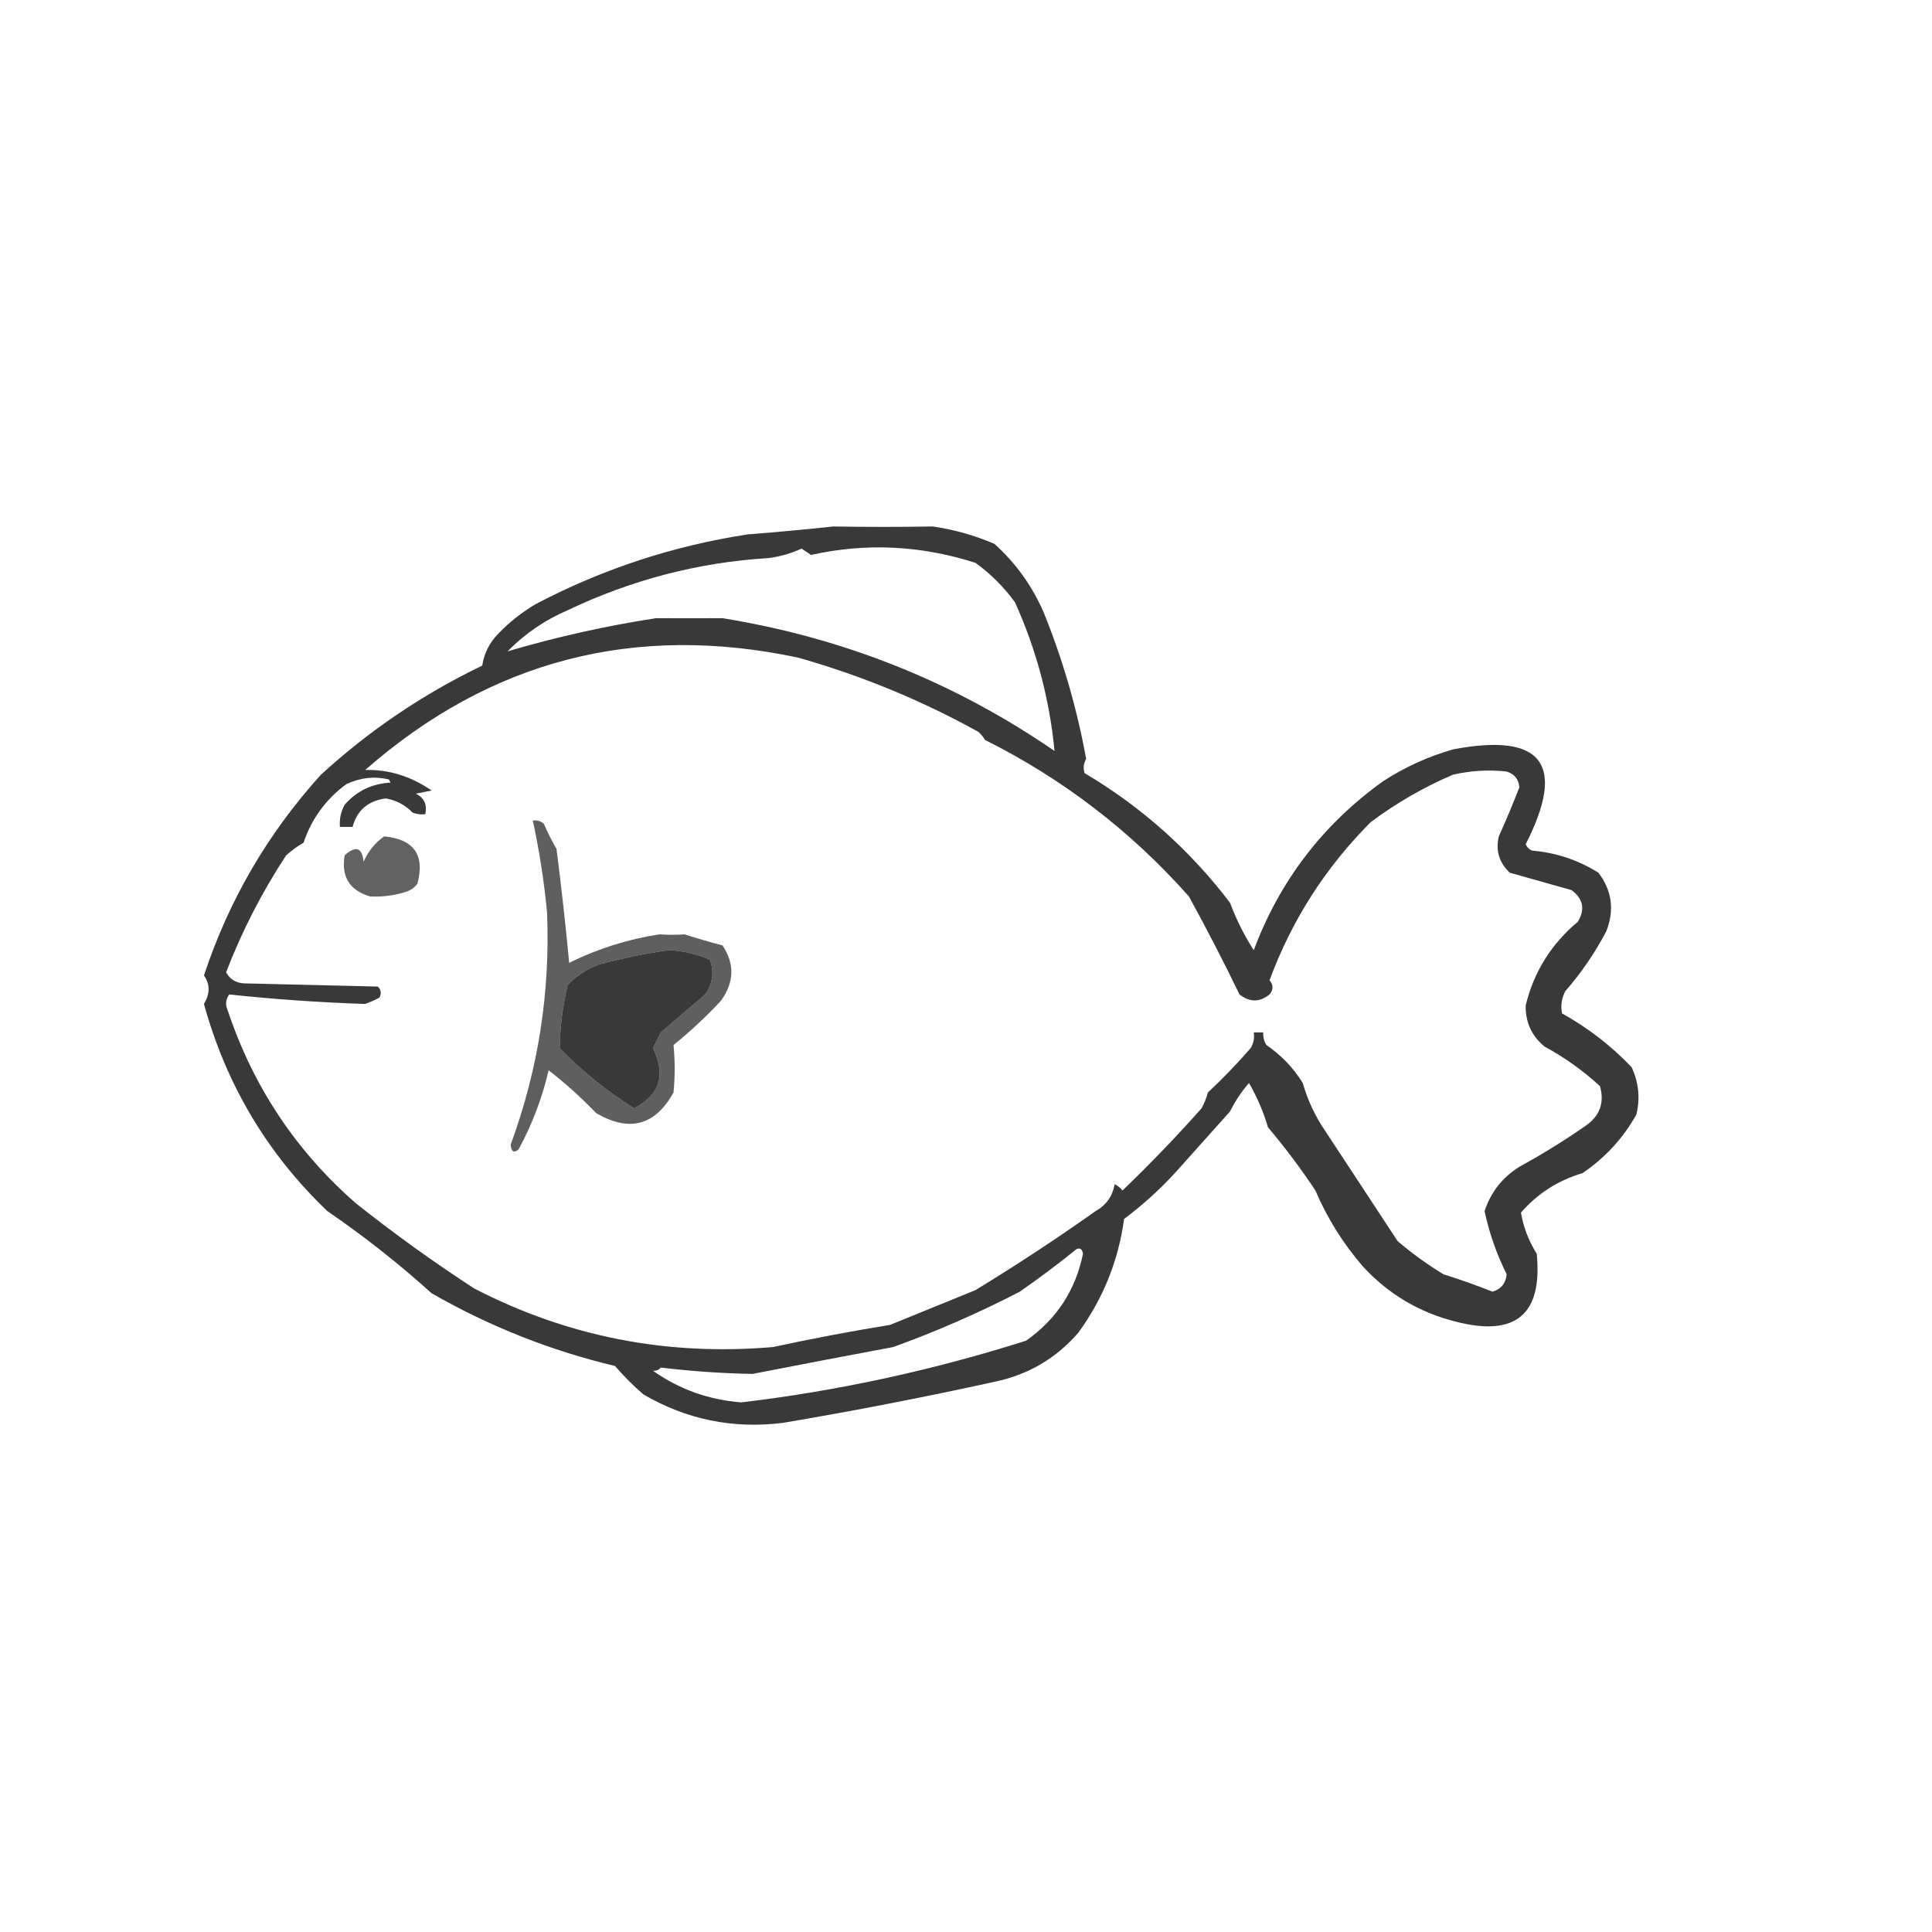
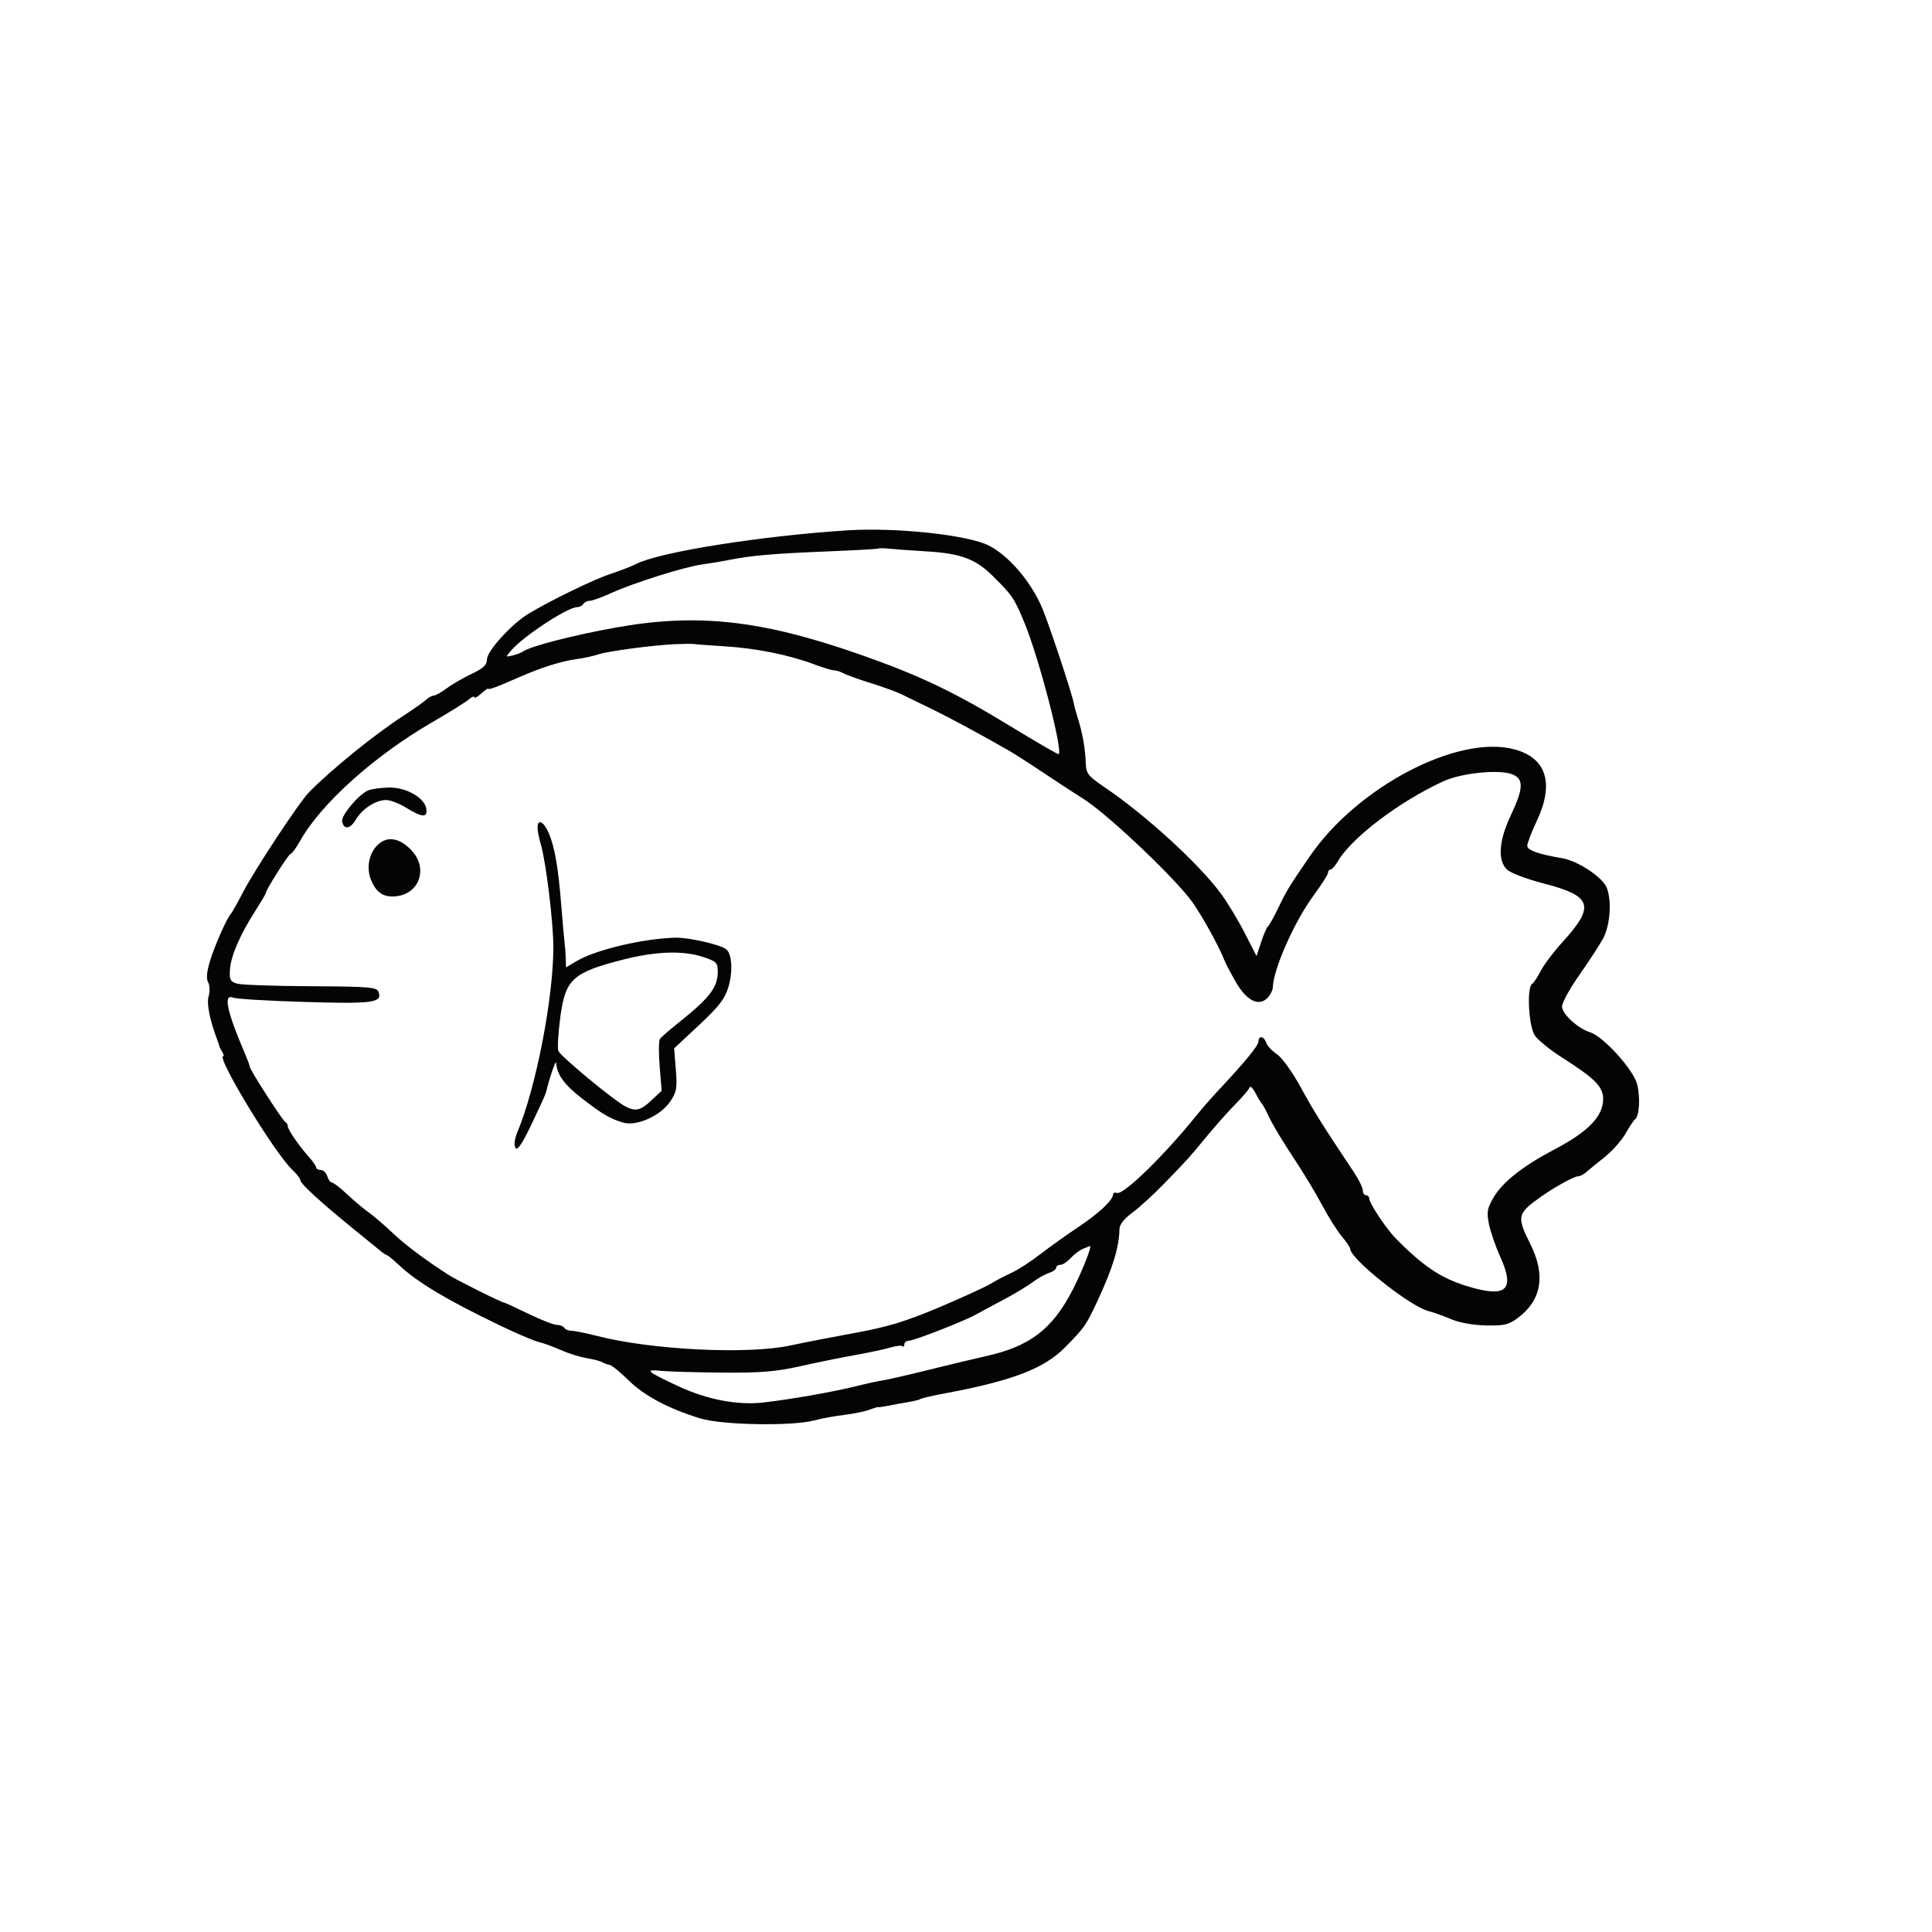
- <svg xmlns="http://www.w3.org/2000/svg" version="1.1" width="611px" height="611px" style="shape-rendering:geometricPrecision; text-rendering:geometricPrecision; image-rendering:optimizeQuality; fill-rule:evenodd; clip-rule:evenodd">
-   <g>
-     <path style="opacity:0.777" fill="#000000" d="M 263.5,166.5 C 274.062,166.678 284.562,166.678 295,166.5C 301.79,167.488 308.29,169.321 314.5,172C 321.181,178.024 326.348,185.19 330,193.5C 336.084,208.512 340.584,224.012 343.5,240C 342.67,241.465 342.504,242.965 343,244.5C 360.985,255.164 376.318,268.831 389,285.5C 390.977,290.788 393.477,295.788 396.5,300.5C 404.748,278.501 418.414,260.668 437.5,247C 444.306,242.598 451.639,239.265 459.5,237C 487.781,231.605 495.447,241.605 482.5,267C 482.905,267.945 483.572,268.612 484.5,269C 492.113,269.649 499.113,271.983 505.5,276C 509.794,281.641 510.627,287.808 508,294.5C 504.408,301.354 500.075,307.687 495,313.5C 493.85,315.754 493.516,318.087 494,320.5C 502.238,325.081 509.572,330.748 516,337.5C 518.257,342.363 518.757,347.363 517.5,352.5C 513.327,359.946 507.66,366.113 500.5,371C 492.76,373.284 486.26,377.45 481,383.5C 481.759,388.045 483.425,392.378 486,396.5C 487.871,415.673 479.371,422.84 460.5,418C 448.906,415.12 439.072,409.287 431,400.5C 424.75,393.257 419.75,385.257 416,376.5C 411.385,369.55 406.385,362.884 401,356.5C 399.551,351.601 397.551,346.935 395,342.5C 392.65,345.199 390.65,348.199 389,351.5C 383.333,357.833 377.667,364.167 372,370.5C 367.001,375.997 361.501,380.997 355.5,385.5C 353.694,398.728 348.861,410.728 341,421.5C 333.922,429.64 325.089,434.807 314.5,437C 292.27,441.89 269.937,446.223 247.5,450C 231.775,451.936 217.108,448.936 203.5,441C 200.264,438.219 197.264,435.219 194.5,432C 174.082,427.127 154.749,419.46 136.5,409C 126.085,399.585 115.085,390.918 103.5,383C 84.519,364.824 71.519,342.991 64.5,317.5C 66.445,314.259 66.445,311.259 64.5,308.5C 72.346,284.73 84.679,263.564 101.5,245C 116.764,231.027 133.764,219.527 152.5,210.5C 153.107,206.619 154.774,203.286 157.5,200.5C 161.069,196.762 165.069,193.596 169.5,191C 190.641,179.924 212.974,172.591 236.5,169C 245.665,168.286 254.665,167.453 263.5,166.5 Z M 333.5,237.5 C 301.825,215.708 266.825,201.708 228.5,195.5C 221.44,195.534 214.44,195.534 207.5,195.5C 191.698,197.917 176.031,201.417 160.5,206C 165.962,200.432 172.295,196.099 179.5,193C 199.773,183.341 220.94,177.841 243,176.5C 246.68,176.024 250.18,175.024 253.5,173.5C 254.5,174.167 255.5,174.833 256.5,175.5C 273.852,171.629 291.186,172.462 308.5,178C 313.333,181.5 317.5,185.667 321,190.5C 327.761,205.471 331.928,221.138 333.5,237.5 Z M 115.5,243.5 C 155.123,208.803 200.789,196.97 252.5,208C 272.524,213.689 291.524,221.523 309.5,231.5C 310.287,232.242 310.953,233.075 311.5,234C 336.187,246.354 357.687,262.854 376,283.5C 381.624,293.75 386.957,304.083 392,314.5C 395.209,317.012 398.375,317.012 401.5,314.5C 402.747,312.994 402.747,311.494 401.5,310C 408.498,291.04 419.165,274.373 433.5,260C 441.577,253.962 450.244,248.962 459.5,245C 465.119,243.701 470.786,243.368 476.5,244C 478.967,244.796 480.3,246.463 480.5,249C 478.496,254.182 476.329,259.348 474,264.5C 472.956,269.034 474.123,272.867 477.5,276C 483.997,277.833 490.497,279.666 497,281.5C 500.693,284.221 501.359,287.555 499,291.5C 490.556,298.565 485.056,307.398 482.5,318C 482.411,323.334 484.411,327.667 488.5,331C 494.86,334.45 500.693,338.616 506,343.5C 507.466,348.735 505.966,352.901 501.5,356C 494.765,360.698 487.765,365.031 480.5,369C 475.163,372.335 471.496,377.002 469.5,383C 470.97,389.946 473.303,396.612 476.5,403C 476.197,405.878 474.697,407.711 472,408.5C 466.953,406.483 461.787,404.65 456.5,403C 451.387,399.887 446.554,396.387 442,392.5C 434.334,380.837 426.667,369.17 419,357.5C 415.88,352.923 413.546,347.923 412,342.5C 408.995,337.662 405.161,333.662 400.5,330.5C 399.754,329.264 399.421,327.93 399.5,326.5C 398.5,326.5 397.5,326.5 396.5,326.5C 396.785,328.288 396.452,329.955 395.5,331.5C 391.212,336.443 386.712,341.11 382,345.5C 381.529,347.246 380.862,348.913 380,350.5C 372.003,359.497 363.67,368.163 355,376.5C 354.311,375.643 353.478,374.977 352.5,374.5C 351.853,378.296 349.853,381.129 346.5,383C 334.04,391.821 321.373,400.154 308.5,408C 299.5,411.667 290.5,415.333 281.5,419C 269.104,421.01 256.771,423.344 244.5,426C 210.979,428.899 179.479,422.732 150,407.5C 137.122,399.136 124.622,390.136 112.5,380.5C 93.528,363.914 80.028,343.581 72,319.5C 71.203,317.741 71.369,316.074 72.5,314.5C 86.792,316.028 101.126,317.028 115.5,317.5C 117.059,316.926 118.559,316.26 120,315.5C 120.684,314.216 120.517,313.049 119.5,312C 105.5,311.667 91.5,311.333 77.5,311C 74.755,310.947 72.755,309.78 71.5,307.5C 76.52,294.46 82.853,282.127 90.5,270.5C 92.193,268.973 94.027,267.64 96,266.5C 98.531,258.959 103.031,252.792 109.5,248C 113.922,245.923 118.422,245.423 123,246.5C 123.167,246.833 123.333,247.167 123.5,247.5C 117.621,247.831 112.788,250.164 109,254.5C 107.798,256.677 107.298,259.011 107.5,261.5C 108.833,261.5 110.167,261.5 111.5,261.5C 112.926,256.25 116.426,253.25 122,252.5C 125.328,253.08 128.161,254.58 130.5,257C 131.793,257.49 133.127,257.657 134.5,257.5C 135.145,254.453 134.145,252.287 131.5,251C 133.167,250.667 134.833,250.333 136.5,250C 129.98,245.498 122.98,243.332 115.5,243.5 Z M 211.5,300.5 C 216.009,300.71 220.342,301.71 224.5,303.5C 225.919,307.404 225.419,311.07 223,314.5C 218.333,318.5 213.667,322.5 209,326.5C 208.167,328.167 207.333,329.833 206.5,331.5C 210.672,339.951 208.672,346.285 200.5,350.5C 191.92,345.086 184.086,338.753 177,331.5C 177.126,324.781 177.959,318.115 179.5,311.5C 182.322,308.587 185.655,306.42 189.5,305C 196.882,303.024 204.216,301.524 211.5,300.5 Z M 206.5,433.5 C 207.496,433.586 208.329,433.252 209,432.5C 218.852,433.677 228.519,434.344 238,434.5C 252.864,431.607 267.697,428.774 282.5,426C 296.229,421.036 309.562,415.203 322.5,408.5C 328.616,404.263 334.616,399.763 340.5,395C 341.6,394.568 342.267,395.068 342.5,396.5C 340.139,408.056 334.139,417.223 324.5,424C 294.908,433.388 264.908,439.888 234.5,443.5C 224.127,442.712 214.793,439.378 206.5,433.5 Z" />
-   </g>
-   <g>
-     <path style="opacity:0.004" fill="#000000" d="M 139.5,252.5 C 141.544,253.031 143.211,254.198 144.5,256C 143.646,257.022 142.646,257.855 141.5,258.5C 140.705,256.505 140.039,254.505 139.5,252.5 Z" />
-   </g>
-   <g>
-     <path style="opacity:0.628" fill="#000000" d="M 168.5,259.5 C 169.822,259.33 170.989,259.663 172,260.5C 173.171,263.255 174.504,265.921 176,268.5C 177.566,280.705 178.9,292.705 180,304.5C 189.009,300.038 198.509,297.038 208.5,295.5C 211.24,295.673 213.907,295.673 216.5,295.5C 220.465,296.766 224.465,297.933 228.5,299C 232.381,304.801 232.214,310.634 228,316.5C 223.275,321.562 218.275,326.228 213,330.5C 213.492,335.449 213.492,340.449 213,345.5C 207.184,355.989 199.017,358.155 188.5,352C 183.708,346.992 178.708,342.492 173.5,338.5C 171.48,347.217 168.314,355.55 164,363.5C 162.513,364.741 161.68,364.241 161.5,362C 170.215,338.295 174.048,313.795 173,288.5C 172.07,278.724 170.57,269.058 168.5,259.5 Z M 211.5,300.5 C 204.216,301.524 196.882,303.024 189.5,305C 185.655,306.42 182.322,308.587 179.5,311.5C 177.959,318.115 177.126,324.781 177,331.5C 184.086,338.753 191.92,345.086 200.5,350.5C 208.672,346.285 210.672,339.951 206.5,331.5C 207.333,329.833 208.167,328.167 209,326.5C 213.667,322.5 218.333,318.5 223,314.5C 225.419,311.07 225.919,307.404 224.5,303.5C 220.342,301.71 216.009,300.71 211.5,300.5 Z" />
-   </g>
-   <g>
-     <path style="opacity:0.616" fill="#000000" d="M 121.5,264.5 C 130.958,265.432 134.458,270.432 132,279.5C 131.097,280.701 129.931,281.535 128.5,282C 124.673,283.219 120.839,283.719 117,283.5C 110.531,281.569 107.864,277.236 109,270.5C 112.514,267.346 114.514,268.013 115,272.5C 116.479,269.172 118.645,266.506 121.5,264.5 Z" />
-   </g>
-   <g>
-     <path style="opacity:0.004" fill="#000000" d="M 44.5,286.5 C 45.525,286.897 45.692,287.563 45,288.5C 44.536,287.906 44.369,287.239 44.5,286.5 Z" />
-   </g>
+ <svg xmlns="http://www.w3.org/2000/svg" width="611" height="611" viewBox="0 0 611 611" version="1.1">
+   <path d="" stroke="none" fill="#080404" fill-rule="evenodd" />
+   <path d="M 268 167.723 C 240.936 169.444, 208.737 174.550, 201.336 178.294 C 199.776 179.083, 196.063 180.526, 193.085 181.500 C 187.781 183.234, 173.939 189.966, 167 194.187 C 161.724 197.396, 154 205.931, 154 208.552 C 154 210.279, 152.864 211.357, 149.250 213.060 C 146.637 214.292, 143.068 216.357, 141.317 217.650 C 139.566 218.942, 137.686 220, 137.138 220 C 136.591 220, 135.548 220.563, 134.821 221.250 C 134.095 221.938, 130.800 224.263, 127.500 226.417 C 118.193 232.493, 105.139 243.067, 97.767 250.500 C 94.732 253.560, 80.768 274.685, 76.945 282 C 75.076 285.575, 73.312 288.725, 73.024 289 C 71.869 290.103, 67.996 298.807, 66.476 303.716 C 65.382 307.251, 65.169 309.479, 65.814 310.632 C 66.339 311.570, 66.415 313.552, 65.984 315.057 C 65.294 317.460, 66.292 322.468, 68.760 329 C 69.072 329.825, 69.373 330.725, 69.429 331 C 69.485 331.275, 69.888 332.063, 70.324 332.750 C 70.761 333.438, 70.891 334, 70.614 334 C 68.214 334, 86.857 364.699, 92.446 369.949 C 93.850 371.269, 95 372.764, 95 373.272 C 95 374.336, 101.449 380.254, 111.500 388.413 C 115.350 391.538, 119.293 394.748, 120.261 395.547 C 121.230 396.346, 122.215 397, 122.450 397 C 122.684 397, 124.367 398.392, 126.188 400.093 C 131.999 405.521, 140.978 410.911, 157.500 418.892 C 163 421.549, 168.787 424.031, 170.360 424.408 C 171.934 424.785, 175.084 425.932, 177.360 426.958 C 179.637 427.983, 183.297 429.128, 185.492 429.502 C 187.688 429.876, 189.938 430.466, 190.492 430.813 C 191.047 431.160, 192.068 431.530, 192.762 431.635 C 193.457 431.741, 196.157 433.932, 198.762 436.506 C 203.738 441.420, 211.454 445.520, 221.500 448.589 C 228.395 450.695, 250.594 451.079, 257.500 449.211 C 259.700 448.617, 263.938 447.836, 266.918 447.476 C 269.898 447.117, 273.498 446.381, 274.918 445.841 C 276.338 445.301, 277.620 444.925, 277.767 445.005 C 277.913 445.086, 279.263 444.900, 280.767 444.593 C 282.270 444.286, 285.037 443.782, 286.916 443.474 C 288.795 443.165, 290.626 442.731, 290.986 442.509 C 291.619 442.117, 294.009 441.564, 299.750 440.481 C 320.285 436.605, 330.322 432.719, 336.780 426.141 C 343.099 419.706, 343.463 419.185, 347.130 411.318 C 351.863 401.167, 353.967 394.295, 354.024 388.807 C 354.039 387.282, 355.428 385.483, 358.120 383.500 C 360.360 381.850, 364.961 377.638, 368.346 374.140 C 376.047 366.181, 375.567 366.714, 381.718 359.279 C 384.549 355.857, 388.657 351.248, 390.847 349.036 C 393.037 346.825, 394.993 344.520, 395.195 343.914 C 395.397 343.309, 396.222 344.093, 397.030 345.657 C 397.837 347.221, 398.746 348.725, 399.051 349 C 399.355 349.275, 400.441 351.300, 401.463 353.500 C 402.485 355.700, 405.837 361.276, 408.911 365.891 C 411.985 370.507, 416.107 377.321, 418.070 381.034 C 420.034 384.747, 422.847 389.218, 424.320 390.969 C 425.794 392.720, 427 394.499, 427 394.921 C 427 398.113, 446.005 413.226, 451.818 414.656 C 453.293 415.018, 456.475 416.155, 458.889 417.182 C 461.549 418.313, 465.930 419.097, 470.011 419.172 C 475.890 419.281, 477.193 418.954, 480.282 416.599 C 487.564 411.044, 488.830 403.184, 484 393.500 C 479.580 384.638, 479.771 383.811, 487.500 378.353 C 491.743 375.357, 497.873 372, 499.102 372 C 499.674 372, 500.784 371.438, 501.568 370.750 C 502.352 370.063, 504.975 367.925, 507.396 366 C 509.817 364.075, 512.822 360.700, 514.074 358.500 C 515.326 356.300, 516.678 354.275, 517.077 354 C 518.451 353.053, 518.809 347.085, 517.742 342.883 C 516.568 338.257, 507.100 327.801, 502.870 326.459 C 498.955 325.216, 494 320.663, 494 318.307 C 494 317.101, 496.470 312.601, 499.489 308.307 C 502.508 304.013, 505.873 298.849, 506.968 296.831 C 509.213 292.692, 509.778 284.897, 508.134 280.742 C 506.823 277.427, 499.031 272.259, 494.073 271.418 C 486.464 270.125, 483 268.889, 483 267.464 C 483 266.662, 484.350 263.148, 486 259.656 C 491.603 247.797, 489.099 239.719, 478.973 236.993 C 461.120 232.186, 429.292 248.811, 414.218 270.817 C 407.598 280.482, 407.023 281.422, 404.328 287 C 402.867 290.025, 401.362 292.725, 400.985 293 C 400.608 293.275, 399.643 295.494, 398.840 297.931 L 397.379 302.363 393.573 294.931 C 391.479 290.844, 388.063 285.215, 385.981 282.422 C 378.896 272.919, 362.374 257.820, 349.500 249.084 C 344.033 245.374, 343.489 244.678, 343.375 241.256 C 343.229 236.842, 342.330 231.730, 340.938 227.396 C 340.390 225.690, 339.766 223.384, 339.552 222.272 C 338.930 219.043, 331.947 197.976, 329.683 192.500 C 326.238 184.166, 319.103 175.767, 312.719 172.532 C 306.090 169.172, 283.465 166.739, 268 167.723 M 277.813 173.478 C 277.641 173.626, 270.525 174.029, 262 174.373 C 244.749 175.070, 237.660 175.672, 231 177.006 C 228.525 177.502, 224.475 178.184, 222 178.522 C 216.399 179.286, 200.259 184.371, 193.223 187.588 C 190.320 188.914, 187.309 190, 186.532 190 C 185.754 190, 184.840 190.450, 184.500 191 C 184.160 191.550, 183.283 192, 182.552 192 C 179.529 192, 165.541 201.179, 161.658 205.711 C 159.843 207.830, 159.850 207.853, 162.158 207.286 C 163.446 206.970, 164.950 206.389, 165.500 205.994 C 167.762 204.373, 181.097 200.931, 194.500 198.510 C 220.400 193.831, 240.622 196.033, 271.785 206.925 C 290.630 213.511, 301.740 218.801, 319.500 229.644 C 327.750 234.680, 334.641 238.668, 334.813 238.504 C 336.155 237.231, 328.553 208.040, 324.010 197.024 C 320.754 189.129, 320.247 188.380, 313.882 182.075 C 308.511 176.755, 303.792 175.015, 293 174.377 C 288.875 174.133, 283.841 173.770, 281.813 173.570 C 279.785 173.371, 277.985 173.329, 277.813 173.478 M 213.500 203.722 C 206.399 204.036, 191.956 205.974, 189 207.009 C 187.625 207.490, 184.700 208.125, 182.500 208.420 C 177.515 209.087, 171.140 211.095, 164 214.245 C 157.245 217.226, 154.544 218.225, 154.355 217.815 C 154.275 217.642, 153.263 218.357, 152.105 219.405 C 150.947 220.453, 150 220.945, 150 220.500 C 150 220.055, 149.213 220.375, 148.250 221.211 C 147.287 222.048, 142 225.340, 136.500 228.526 C 118.435 238.992, 101.528 254.171, 95.002 265.782 C 93.698 268.102, 92.317 270, 91.933 270 C 91.305 270, 84 281.559, 84 282.552 C 84 282.777, 82.485 285.332, 80.634 288.231 C 75.858 295.709, 72.972 302.441, 72.718 306.694 C 72.531 309.834, 72.859 310.463, 75 311.080 C 76.375 311.477, 86.852 311.845, 98.281 311.900 C 116.586 311.988, 119.138 312.196, 119.694 313.645 C 121.023 317.109, 118.041 317.522, 96.404 316.873 C 84.907 316.528, 74.713 315.917, 73.750 315.516 C 70.506 314.163, 71.724 319.827, 77.649 333.651 C 78.392 335.384, 79 337.057, 79 337.368 C 79 338.305, 89.393 354.474, 90.227 354.833 C 90.652 355.017, 91 355.597, 91 356.124 C 91 357.223, 94.454 362.254, 97.750 365.954 C 98.988 367.343, 100 368.822, 100 369.240 C 100 369.658, 100.645 370, 101.433 370 C 102.221 370, 103.151 370.900, 103.500 372 C 103.849 373.100, 104.522 374, 104.996 374 C 105.470 374, 107.577 375.623, 109.679 377.607 C 111.780 379.591, 114.850 382.174, 116.500 383.347 C 118.150 384.520, 121.525 387.412, 124 389.772 C 128.014 393.600, 134.053 398.138, 141.873 403.201 C 144.427 404.855, 158.792 412, 159.563 412 C 159.774 412, 163.183 413.575, 167.139 415.500 C 171.094 417.425, 175.130 419, 176.106 419 C 177.083 419, 178.142 419.421, 178.461 419.936 C 178.779 420.451, 179.818 420.873, 180.770 420.874 C 181.721 420.875, 185.425 421.623, 189 422.536 C 206.234 426.937, 236.569 428.414, 250 425.505 C 254.125 424.612, 263.350 422.815, 270.500 421.513 C 280.637 419.667, 286.408 417.919, 296.704 413.578 C 303.966 410.516, 311.391 407.122, 313.204 406.035 C 315.017 404.948, 318.075 403.347, 320 402.478 C 321.925 401.608, 325.975 398.984, 329 396.646 C 332.025 394.308, 337.425 390.450, 341 388.073 C 347.474 383.769, 352 379.526, 352 377.761 C 352 377.251, 352.563 377.031, 353.250 377.272 C 355.300 377.990, 368.248 365.353, 378.500 352.627 C 380.150 350.579, 383.300 346.983, 385.500 344.635 C 393.865 335.707, 398 330.650, 398 329.348 C 398 327.399, 399.766 327.691, 400.427 329.750 C 400.736 330.712, 402.272 332.357, 403.840 333.405 C 405.439 334.473, 408.753 339.084, 411.385 343.905 C 415.573 351.575, 418.084 355.583, 428.250 370.835 C 429.762 373.104, 431 375.644, 431 376.480 C 431 377.316, 431.450 378, 432 378 C 432.550 378, 433 378.434, 433 378.965 C 433 380.509, 438.468 388.702, 441.616 391.876 C 450.047 400.376, 455.559 404.090, 463.441 406.580 C 476.324 410.649, 479.311 408.164, 474.445 397.425 C 472.968 394.166, 471.364 389.515, 470.880 387.088 C 470.120 383.278, 470.329 382.118, 472.411 378.588 C 475.237 373.797, 481.732 368.686, 491.500 363.567 C 502.284 357.916, 507 353.043, 507 347.552 C 507 343.708, 504.392 341.058, 494.297 334.648 C 490.336 332.132, 486.318 328.888, 485.369 327.440 C 483.439 324.495, 482.794 312.432, 484.500 311.214 C 485.050 310.821, 486.305 308.925, 487.290 307 C 488.274 305.075, 491.333 301.025, 494.088 298 C 504.526 286.539, 503.557 283.381, 488.397 279.460 C 482.807 278.014, 477.645 276.055, 476.536 274.958 C 473.565 272.021, 474.032 265.786, 477.821 257.792 C 481.837 249.316, 481.937 246.317, 478.250 244.876 C 474.072 243.242, 462.151 244.455, 456.433 247.096 C 442.527 253.516, 427.597 264.816, 423.197 272.250 C 422.301 273.762, 421.216 275, 420.784 275 C 420.353 275, 420 275.449, 420 275.997 C 420 276.546, 417.922 279.808, 415.383 283.247 C 409.414 291.330, 402.677 306.527, 402.541 312.214 C 402.518 313.157, 401.720 314.709, 400.766 315.663 C 398.021 318.407, 394.176 316.417, 390.794 310.500 C 389.222 307.750, 387.675 304.825, 387.357 304 C 385.369 298.841, 379.169 287.818, 376.109 284 C 368.998 275.128, 349.299 256.711, 342.415 252.500 C 340.617 251.400, 335.299 247.930, 330.597 244.788 C 325.895 241.647, 320.638 238.272, 318.913 237.288 C 309.121 231.703, 299.725 226.653, 294 223.899 C 290.425 222.179, 286.375 220.207, 285 219.518 C 283.625 218.828, 279.350 217.279, 275.500 216.077 C 271.650 214.875, 267.719 213.466, 266.764 212.946 C 265.809 212.426, 264.467 212, 263.783 212 C 263.099 212, 260.280 211.150, 257.519 210.111 C 249.620 207.139, 239.278 205.039, 229.500 204.423 C 224.550 204.111, 220.050 203.776, 219.500 203.678 C 218.950 203.580, 216.250 203.600, 213.500 203.722 M 116.445 249.959 C 113.517 251.145, 107.834 257.900, 108.195 259.764 C 108.724 262.486, 110.758 262.218, 112.547 259.189 C 114.578 255.752, 118.856 252.998, 122.154 253.005 C 123.444 253.008, 126.300 254.119, 128.500 255.474 C 133.536 258.576, 135.234 258.659, 134.820 255.784 C 134.320 252.322, 128.510 248.989, 123.102 249.063 C 120.571 249.098, 117.575 249.501, 116.445 249.959 M 170 261.757 C 170 262.723, 170.464 265.085, 171.031 267.007 C 172.660 272.531, 175 291.683, 175 299.500 C 175 315.709, 169.509 343.966, 163.623 358.053 C 162.716 360.223, 162.474 362.149, 163.001 363.002 C 163.620 364.002, 165.082 361.857, 168.150 355.450 C 170.507 350.527, 172.542 346.050, 172.673 345.500 C 173.850 340.552, 175.839 334.841, 175.911 336.203 C 176.098 339.779, 178.469 343.043, 183.994 347.334 C 190.465 352.359, 193.029 353.861, 197.160 355.046 C 201.340 356.245, 208.856 352.883, 211.887 348.460 C 213.997 345.381, 214.210 344.204, 213.733 338.266 L 213.194 331.553 221.088 324.176 C 227.392 318.285, 229.260 315.862, 230.359 312.149 C 231.833 307.168, 231.500 301.612, 229.641 300.194 C 227.659 298.681, 217.663 296.422, 213.500 296.545 C 203.228 296.850, 188.453 300.355, 182.407 303.922 L 179 305.933 178.931 303.216 C 178.893 301.722, 178.719 299.375, 178.543 298 C 178.368 296.625, 177.905 291.450, 177.516 286.500 C 176.573 274.530, 175.474 268.071, 173.628 263.653 C 172.027 259.821, 170 258.761, 170 261.757 M 120.327 266.468 C 116.899 268.893, 115.599 274.105, 117.366 278.334 C 119.075 282.424, 121.371 283.885, 125.377 283.434 C 132.679 282.611, 135.387 274.618, 130.250 269.051 C 126.842 265.358, 123.226 264.417, 120.327 266.468 M 197 303.495 C 181.096 307.558, 178.793 309.671, 177.204 321.654 C 176.536 326.689, 176.256 331.503, 176.582 332.352 C 177.214 333.999, 194.025 347.946, 197.684 349.858 C 201.018 351.601, 202.504 351.266, 206.022 347.980 L 209.255 344.960 208.616 337.230 C 208.264 332.978, 208.319 329.050, 208.738 328.500 C 209.157 327.950, 211.750 325.707, 214.500 323.515 C 224.427 315.603, 226.983 312.292, 226.993 307.330 C 226.999 304.432, 226.594 304.028, 222.250 302.610 C 215.935 300.547, 207.361 300.848, 197 303.495 M 342.500 394.945 C 341.400 395.396, 339.643 396.717, 338.595 397.882 C 337.547 399.047, 336.085 400, 335.345 400 C 334.605 400, 334 400.420, 334 400.933 C 334 401.446, 332.988 402.185, 331.750 402.576 C 330.512 402.968, 328.150 404.302, 326.500 405.543 C 324.850 406.783, 320.575 409.341, 317 411.228 C 313.425 413.115, 309.600 415.171, 308.500 415.799 C 305.093 417.742, 289.059 424, 287.488 424 C 286.670 424, 286 424.525, 286 425.167 C 286 425.808, 285.741 426.074, 285.425 425.758 C 285.108 425.442, 283.421 425.613, 281.675 426.138 C 279.929 426.663, 274.900 427.738, 270.500 428.527 C 266.100 429.315, 258.225 430.917, 253 432.087 C 245.416 433.785, 240.475 434.190, 228.500 434.095 C 220.250 434.029, 211.481 433.777, 209.014 433.533 C 203.667 433.006, 204.433 433.681, 214.539 438.404 C 223.512 442.598, 233.198 444.460, 241.303 443.551 C 249.890 442.587, 263.291 440.235, 270.783 438.376 C 274.238 437.518, 278.063 436.688, 279.283 436.531 C 280.502 436.374, 287.125 434.850, 294 433.146 C 300.875 431.441, 308.750 429.555, 311.500 428.954 C 325.703 425.849, 332.853 420.387, 339.361 407.669 C 342.336 401.855, 345.494 393.777, 344.680 394.063 C 344.581 394.098, 343.600 394.495, 342.500 394.945" stroke="none" fill="#040404" fill-rule="evenodd" />
</svg>
